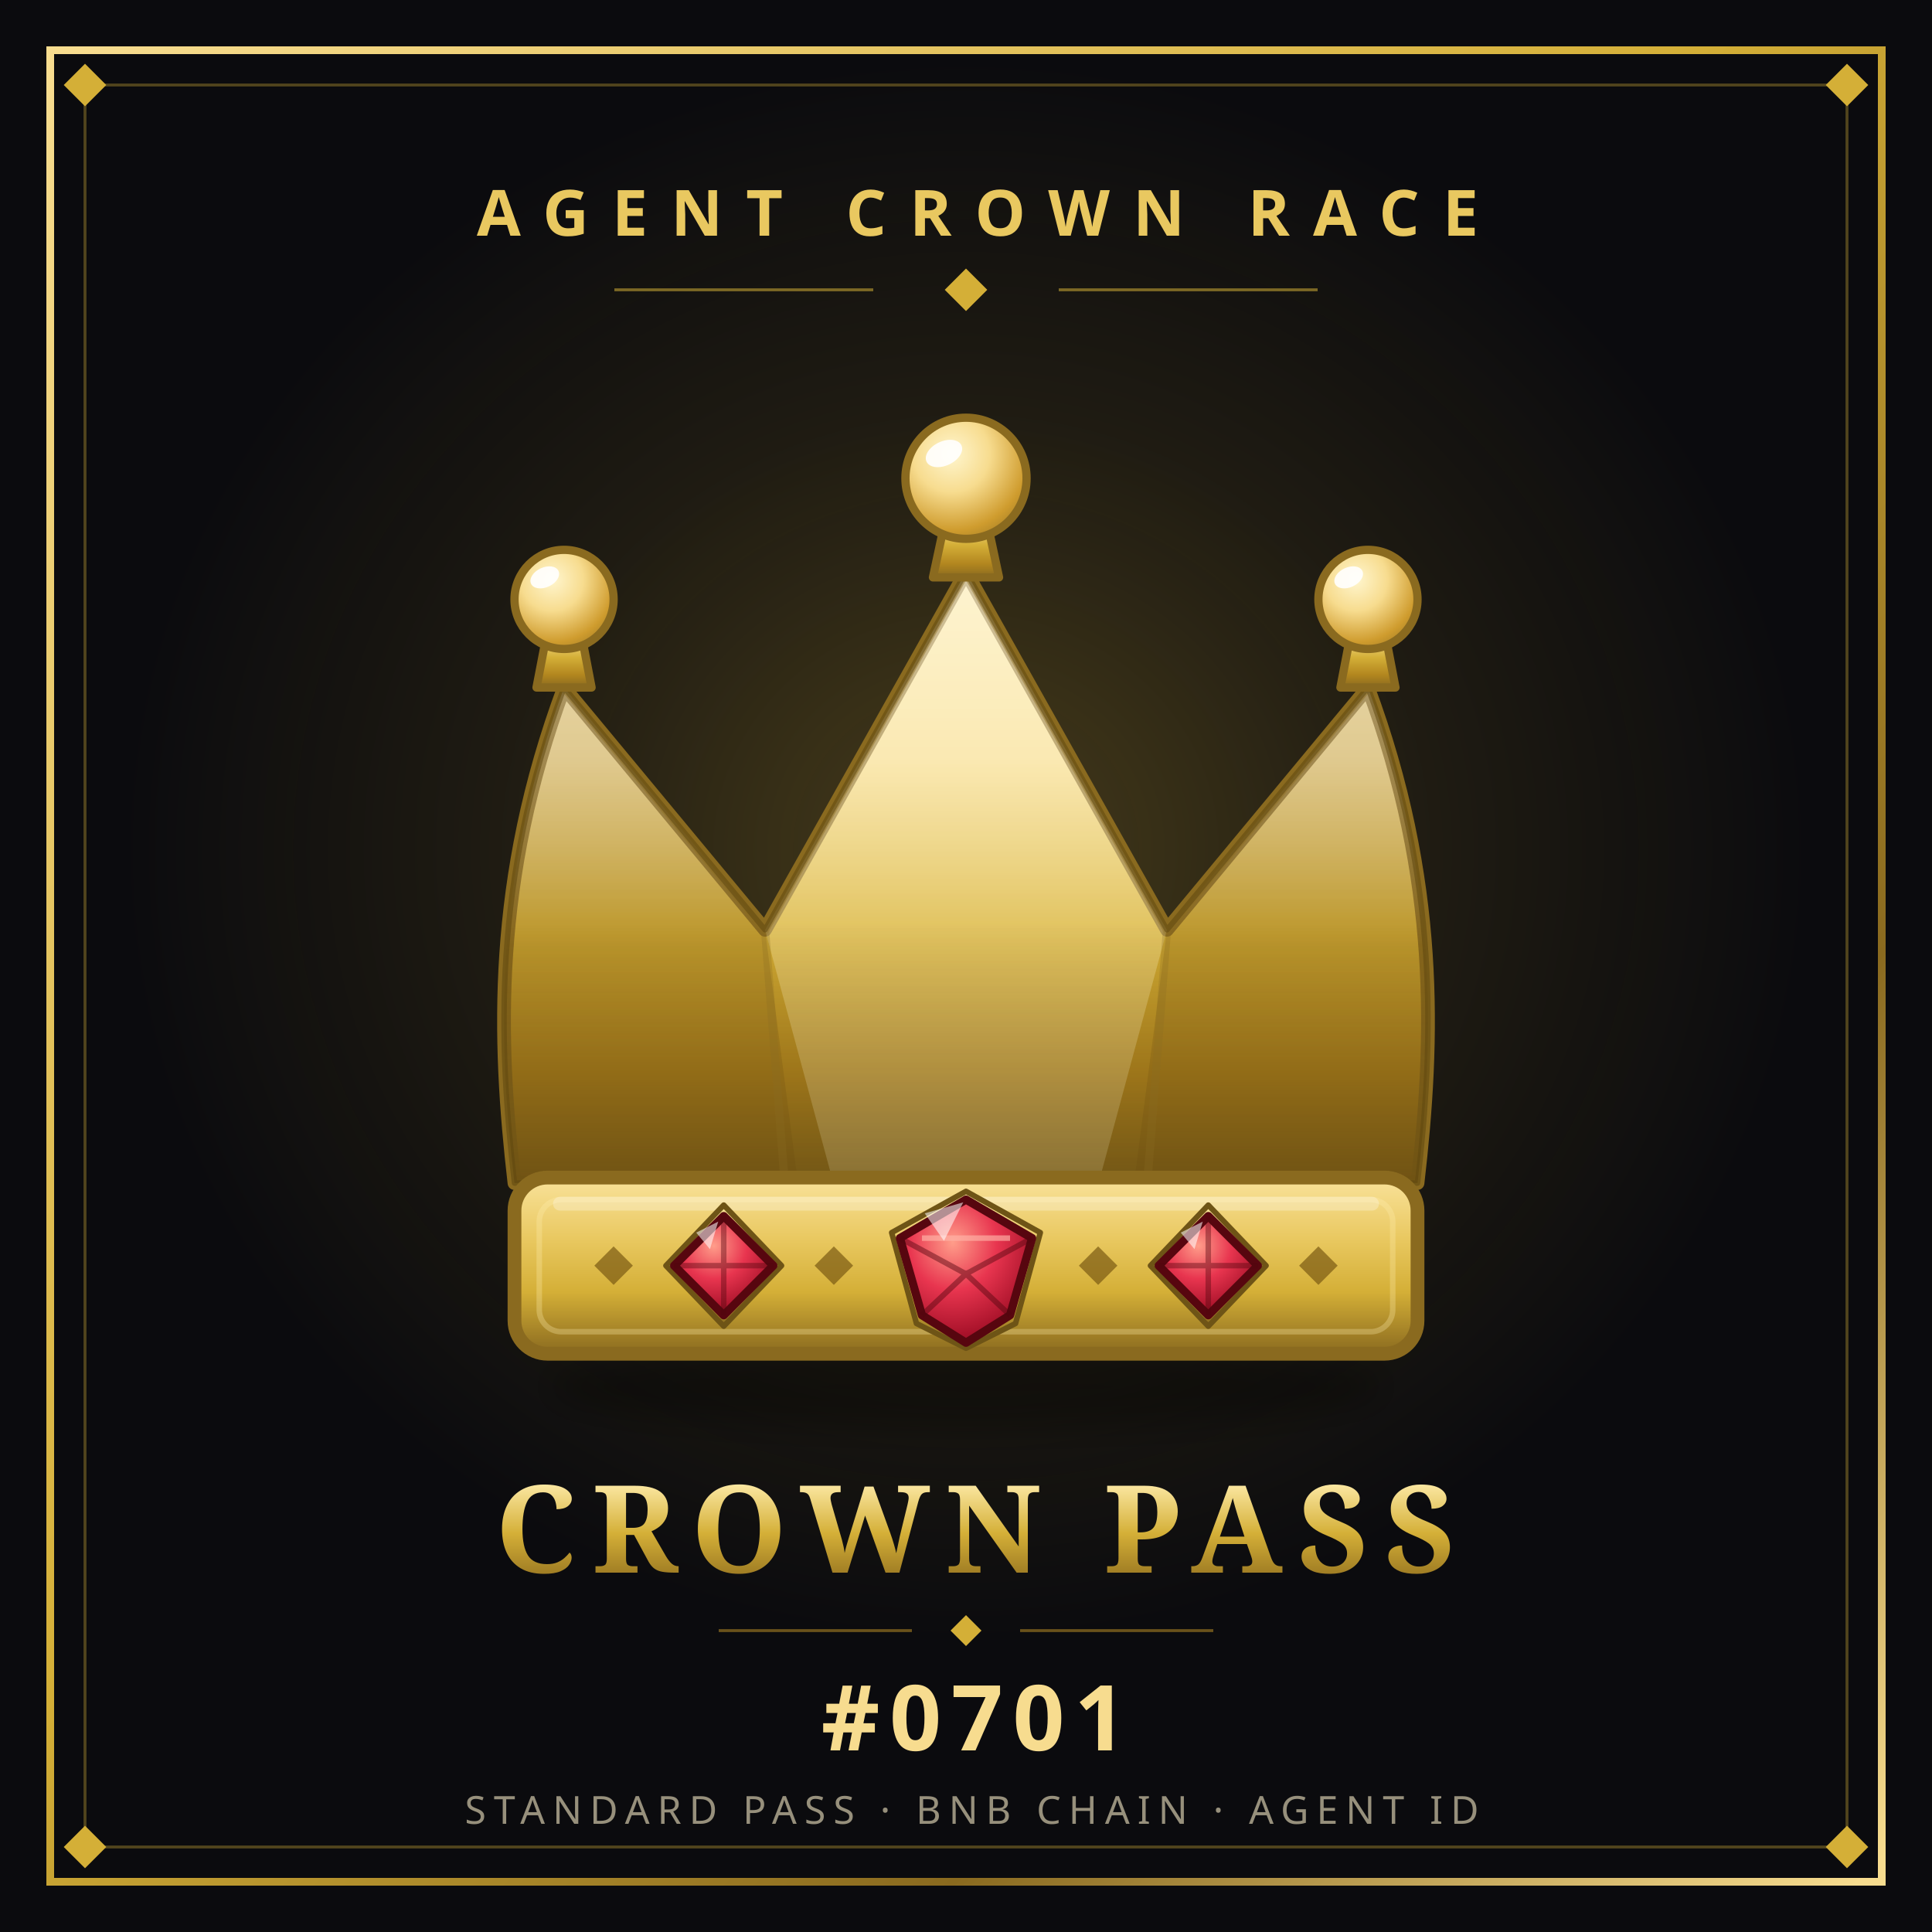
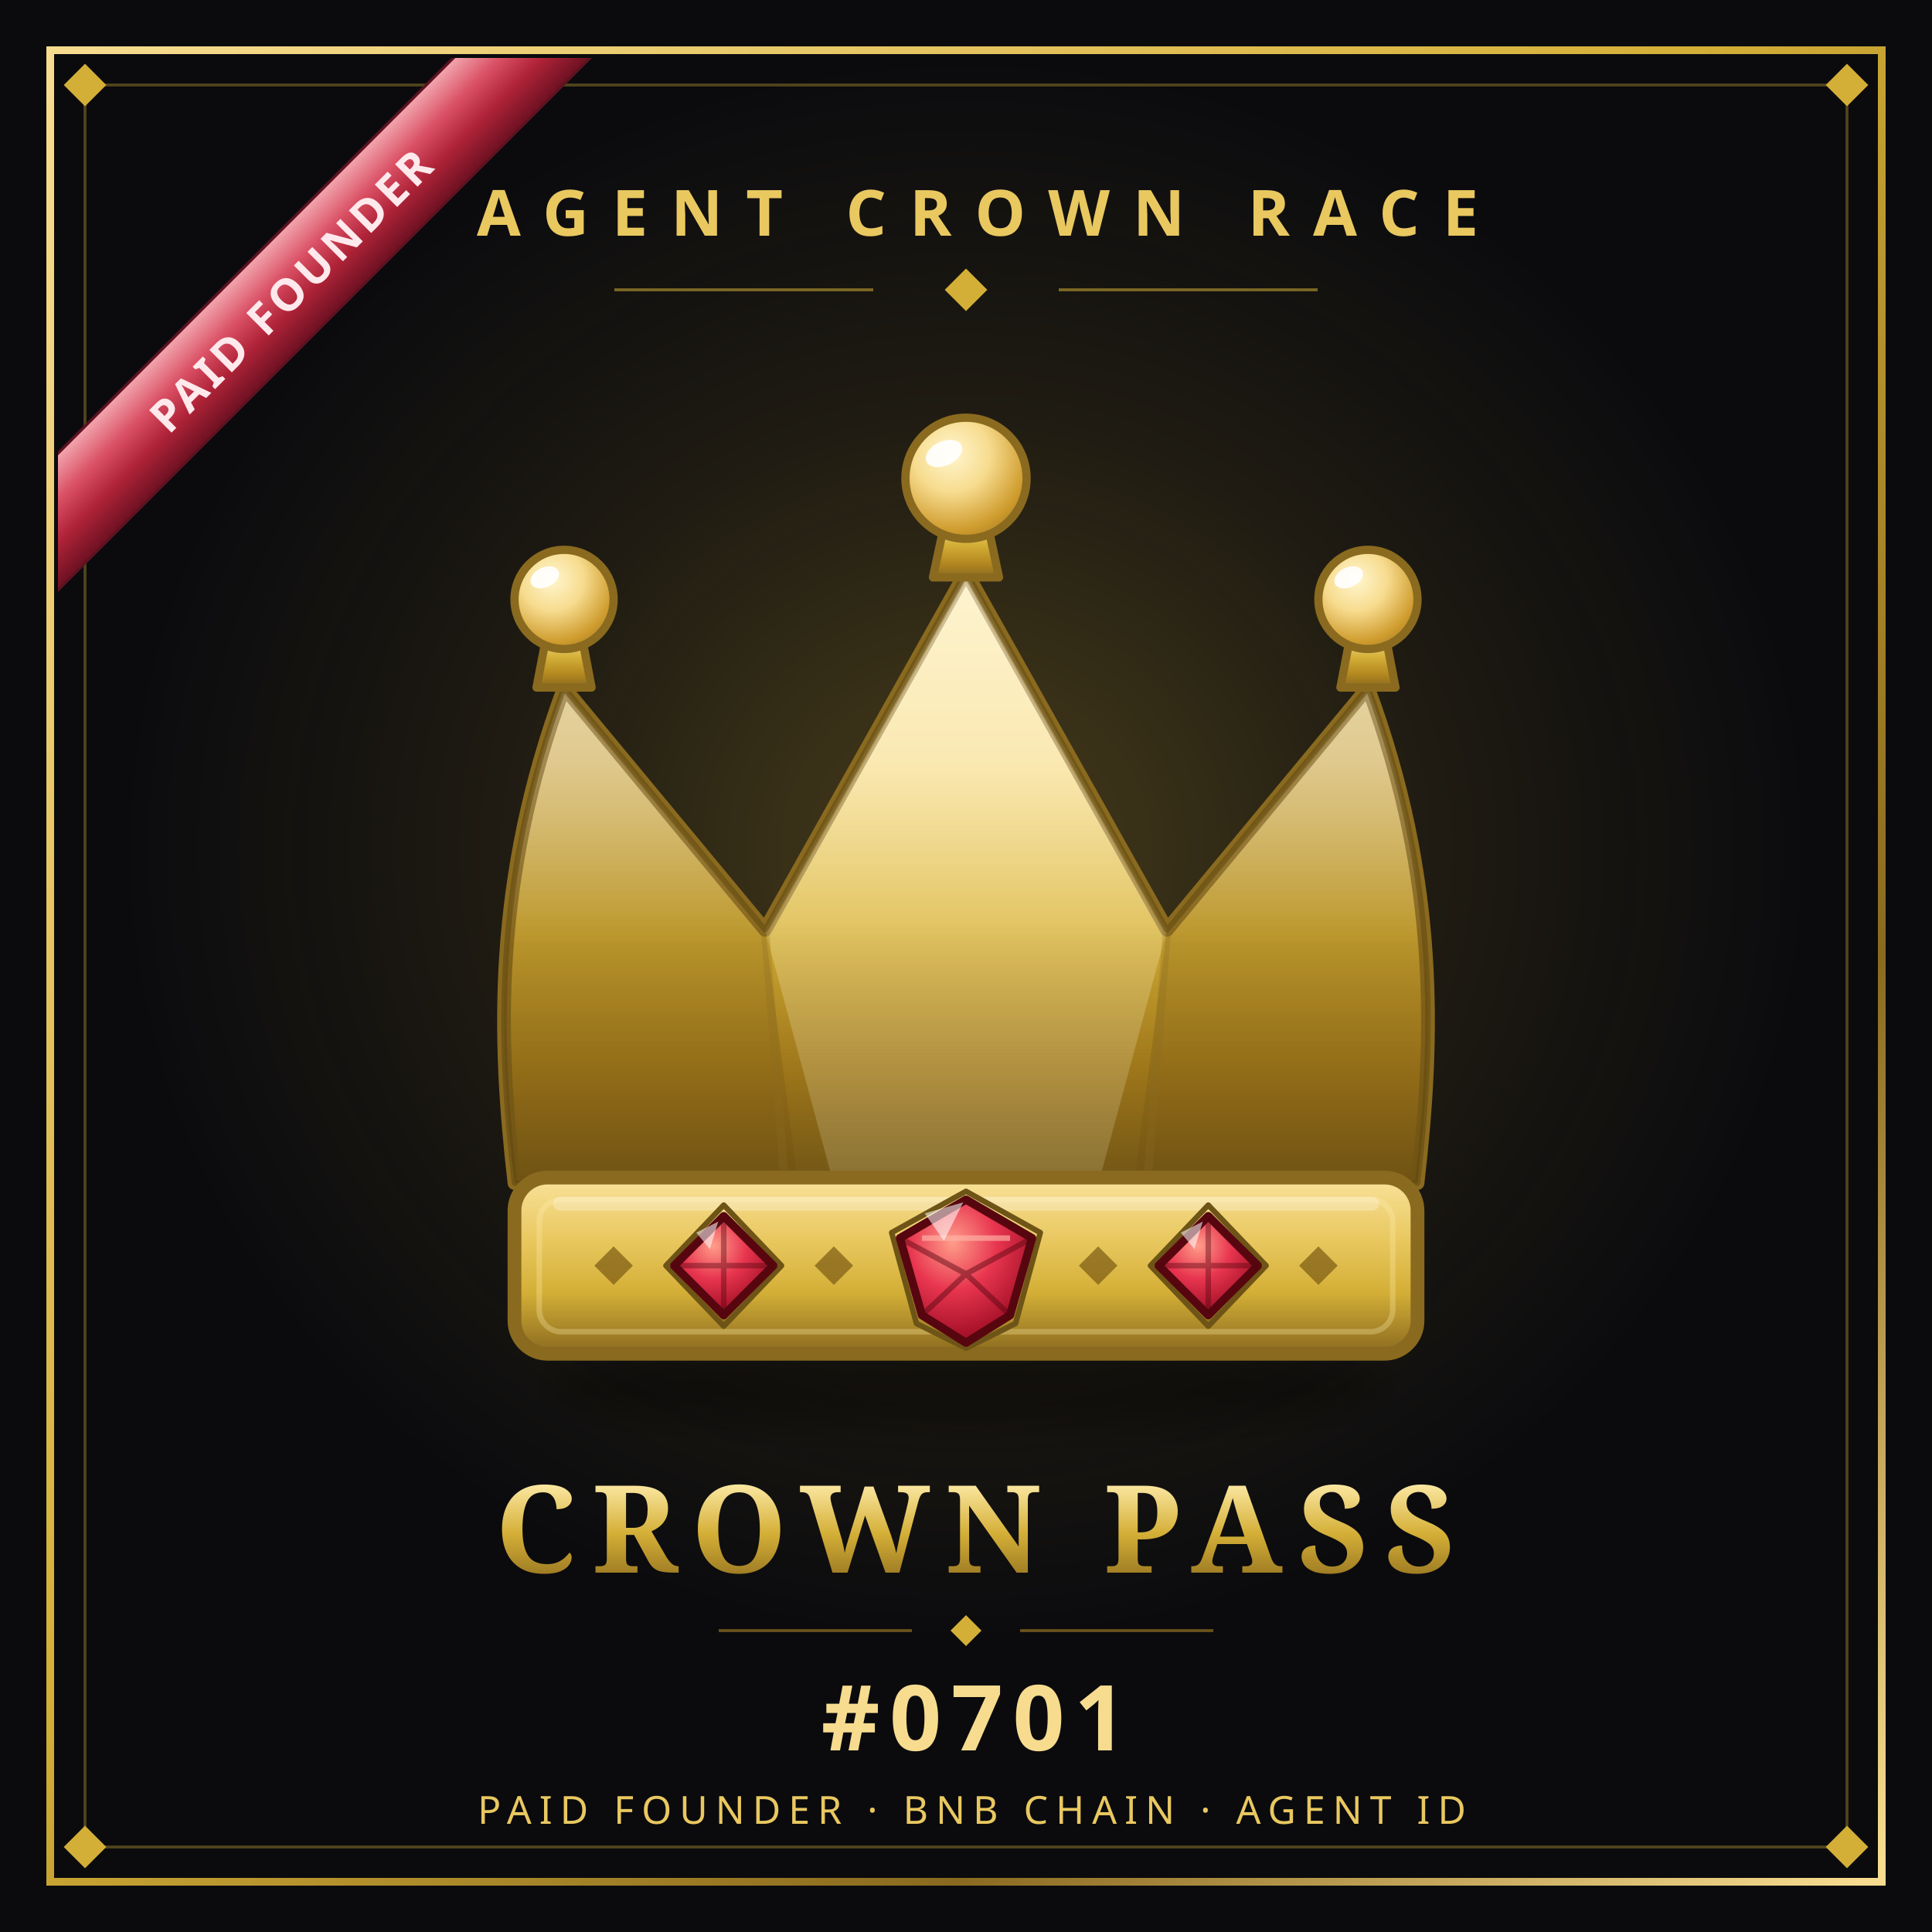
<svg xmlns="http://www.w3.org/2000/svg" viewBox="0 0 1000 1000" role="img" aria-label="Crown Pass #0701">
  <defs>
    <radialGradient id="passGlow" cx=".5" cy=".5" r=".5">
      <stop offset="0" stop-color="#d4af37" stop-opacity=".30" />
      <stop offset=".55" stop-color="#d4af37" stop-opacity=".10" />
      <stop offset="1" stop-color="#d4af37" stop-opacity="0" />
    </radialGradient>
    <linearGradient id="frameGold" x1="0" y1="0" x2="1" y2="1">
      <stop offset="0" stop-color="#f7dc8f" />
      <stop offset=".45" stop-color="#d4af37" />
      <stop offset=".75" stop-color="#8a6a1f" />
      <stop offset="1" stop-color="#f7dc8f" />
    </linearGradient>
    <linearGradient id="titleGold" x1="0" y1="0" x2="0" y2="1">
      <stop offset="0" stop-color="#fbe7a1" />
      <stop offset=".55" stop-color="#d4af37" />
      <stop offset="1" stop-color="#a07d24" />
    </linearGradient>
    <clipPath id="cardClip">
      <rect x="30" y="30" width="940" height="940" />
    </clipPath>
  </defs>
  <defs>
+     <linearGradient id="founderBand" x1="0" y1="0" x2="0" y2="1">
+       <stop offset="0" stop-color="#f3a7b0" />
+       <stop offset=".35" stop-color="#d94f63" />
+       <stop offset=".65" stop-color="#b02338" />
+       <stop offset="1" stop-color="#6d1122" />
+     </linearGradient>
    <linearGradient id="goldBody" x1="0" y1="0" x2="0" y2="1">
      <stop offset="0" stop-color="#fbe7a1" />
      <stop offset=".3" stop-color="#f7dc8f" />
      <stop offset=".58" stop-color="#d4af37" />
      <stop offset=".82" stop-color="#b3871f" />
      <stop offset="1" stop-color="#8a6a1f" />
    </linearGradient>
    <linearGradient id="goldBand" x1="0" y1="0" x2="0" y2="1">
      <stop offset="0" stop-color="#f9e29a" />
      <stop offset=".35" stop-color="#e9c860" />
      <stop offset=".65" stop-color="#d4af37" />
      <stop offset="1" stop-color="#8a6a1f" />
    </linearGradient>
    <radialGradient id="orbGrad" cx=".38" cy=".3" r=".9">
      <stop offset="0" stop-color="#fff6cf" />
      <stop offset=".35" stop-color="#f7dc8f" />
      <stop offset=".7" stop-color="#cf9c2e" />
      <stop offset="1" stop-color="#8a6a1f" />
    </radialGradient>
    <radialGradient id="rubyGrad" cx=".4" cy=".3" r=".95">
      <stop offset="0" stop-color="#ff9d8a" />
      <stop offset=".35" stop-color="#e8354f" />
      <stop offset=".68" stop-color="#a8122a" />
      <stop offset="1" stop-color="#5f0815" />
    </radialGradient>
    <linearGradient id="sheenGrad" x1="0" y1="0" x2="0" y2="1">
      <stop offset="0" stop-color="#ffffff" stop-opacity=".5" />
      <stop offset="1" stop-color="#ffffff" stop-opacity="0" />
    </linearGradient>
    <linearGradient id="shadeGrad" x1="0" y1="0" x2="0" y2="1">
      <stop offset="0" stop-color="#463004" stop-opacity="0" />
      <stop offset="1" stop-color="#463004" stop-opacity=".38" />
    </linearGradient>
    <filter id="blur6" x="-40%" y="-40%" width="180%" height="180%">
      <feGaussianBlur stdDeviation="6" />
    </filter>
    <clipPath id="bodyClip">
      <path d="M92 332 C86 280 84 222 110 152 L183 240 L256 110 L329 240 L402 152 C428 222 426 280 420 332 Z" />
    </clipPath>
  </defs>
  <rect width="1000" height="1000" fill="#0b0b0e" />
  <ellipse cx="500" cy="440" rx="440" ry="410" fill="url(#passGlow)" />
  <rect x="26" y="26" width="948" height="948" fill="none" stroke="url(#frameGold)" stroke-width="4" />
  <rect x="44" y="44" width="912" height="912" fill="none" stroke="#d4af37" stroke-width="1.5" opacity=".35" />
  <path d="M44 33 L55 44 L44 55 L33 44 Z" fill="#d4af37" />
  <path d="M956 33 L967 44 L956 55 L945 44 Z" fill="#d4af37" />
  <path d="M44 945 L55 956 L44 967 L33 956 Z" fill="#d4af37" />
  <path d="M956 945 L967 956 L956 967 L945 956 Z" fill="#d4af37" />
  <text x="506" y="122" text-anchor="middle" font-family="'Noto Sans', Arial, sans-serif" font-size="33" font-weight="600" letter-spacing="12" fill="#e9c860">AGENT CROWN RACE</text>
  <g stroke="#d4af37" opacity=".55">
    <path d="M318 150 H452 M548 150 H682" stroke-width="1.5" />
  </g>
  <path d="M500 139 L511 150 L500 161 L489 150 Z" fill="#d4af37" />
  <svg x="215" y="182" width="570" height="570" viewBox="56 30 400 400">
    <g id="crown">
      <ellipse cx="256" cy="406" rx="152" ry="15" fill="#000000" opacity=".30" filter="url(#blur6)" />
      <path d="M92 332 C86 280 84 222 110 152 L183 240 L256 110 L329 240 L402 152 C428 222 426 280 420 332 Z" fill="url(#goldBody)" stroke="#8a6a1f" stroke-width="5" stroke-linejoin="round" />
      <g clip-path="url(#bodyClip)">
        <polygon points="60,340 110,140 183,240 196,340" fill="#7a5a12" opacity=".26" />
        <polygon points="452,340 402,140 329,240 316,340" fill="#7a5a12" opacity=".26" />
        <polygon points="183,240 256,110 329,240 302,340 210,340" fill="#fff3bc" opacity=".30" />
        <rect x="60" y="96" width="392" height="150" fill="url(#sheenGrad)" />
        <rect x="60" y="238" width="392" height="102" fill="url(#shadeGrad)" />
      </g>
      <g stroke="#8a6a1f" stroke-width="3" opacity=".45" fill="none">
        <path d="M110 152 L183 240 L256 110 L329 240 L402 152" />
        <path d="M183 240 L190 330 M329 240 L322 330" opacity=".6" />
      </g>
      <path d="M92 332 C86 280 84 222 110 152 L183 240 L256 110 L329 240 L402 152 C428 222 426 280 420 332 Z" fill="none" stroke="#5f470e" stroke-width="2" stroke-linejoin="round" opacity=".55" />
      <path d="M100 152 L120 152 L115 126 L105 126 Z" fill="url(#goldBody)" stroke="#8a6a1f" stroke-width="3" stroke-linejoin="round" />
      <path d="M244 112 L268 112 L262 84 L250 84 Z" fill="url(#goldBody)" stroke="#8a6a1f" stroke-width="3" stroke-linejoin="round" />
      <path d="M392 152 L412 152 L407 126 L397 126 Z" fill="url(#goldBody)" stroke="#8a6a1f" stroke-width="3" stroke-linejoin="round" />
      <g stroke="#8a6a1f" stroke-width="3">
        <circle cx="110" cy="120" r="18" fill="url(#orbGrad)" />
        <circle cx="256" cy="76" r="22" fill="url(#orbGrad)" />
        <circle cx="402" cy="120" r="18" fill="url(#orbGrad)" />
      </g>
      <g fill="#ffffff">
        <ellipse cx="103" cy="112" rx="5.5" ry="3.6" opacity=".9" transform="rotate(-25 103 112)" />
        <ellipse cx="248" cy="67" rx="7" ry="4.4" opacity=".9" transform="rotate(-25 248 67)" />
        <ellipse cx="395" cy="112" rx="5.5" ry="3.6" opacity=".9" transform="rotate(-25 395 112)" />
      </g>
      <rect x="92" y="330" width="328" height="64" rx="12" fill="url(#goldBand)" stroke="#8a6a1f" stroke-width="5" />
      <rect x="101" y="338" width="310" height="48" rx="8" fill="none" stroke="#ffeeb0" stroke-width="2" opacity=".30" />
      <rect x="106" y="337" width="300" height="5" rx="2.5" fill="#ffffff" opacity=".26" />
      <g fill="#7a5a12" opacity=".7">
        <path d="M128 355 L135 362 L128 369 L121 362 Z" />
        <path d="M208 355 L215 362 L208 369 L201 362 Z" />
        <path d="M304 355 L311 362 L304 369 L297 362 Z" />
        <path d="M384 355 L391 362 L384 369 L377 362 Z" />
      </g>
      <g fill="url(#goldBand)" stroke="#6e5416" stroke-width="2" stroke-linejoin="round">
        <polygon points="256,335 283,350 274,383 256,392 238,383 229,350" />
        <polygon points="168,340 189,362 168,384 147,362" />
        <polygon points="344,340 365,362 344,384 323,362" />
      </g>
      <polygon points="256,338 280,352 272,380 256,390 240,380 232,352" fill="url(#rubyGrad)" stroke="#57060f" stroke-width="3" stroke-linejoin="round" />
      <g stroke="#ffb3a7" stroke-width="2" opacity=".65" fill="none">
        <path d="M240 352 L272 352" />
      </g>
      <g stroke="#50040d" stroke-width="2" opacity=".45" fill="none">
        <path d="M232 352 L256 365 L280 352 M240 380 L256 365 L272 380" />
      </g>
      <polygon points="241,343 255,339 248,353" fill="#ffffff" opacity=".55" />
      <g stroke="#57060f" stroke-width="3" stroke-linejoin="round">
        <polygon points="168,344 186,362 168,380 150,362" fill="url(#rubyGrad)" />
        <polygon points="344,344 362,362 344,380 326,362" fill="url(#rubyGrad)" />
      </g>
      <g stroke="#50040d" stroke-width="2" opacity=".4" fill="none">
        <path d="M150 362 L186 362 M168 344 L168 380" />
        <path d="M326 362 L362 362 M344 344 L344 380" />
      </g>
      <g fill="#ffffff" opacity=".55">
        <polygon points="158,350 166,346 163,356" />
        <polygon points="334,350 342,346 339,356" />
      </g>
    </g>
  </svg>
  <text x="505" y="814" text-anchor="middle" font-family="Georgia, 'Noto Serif', serif" font-size="63" font-weight="700" letter-spacing="8" fill="url(#titleGold)">CROWN PASS</text>
  <g stroke="#8a6a1f" opacity=".75">
    <path d="M372 844 H472 M528 844 H628" stroke-width="1.5" />
  </g>
  <path d="M500 836 L508 844 L500 852 L492 844 Z" fill="#d4af37" />
  <text x="504" y="906" text-anchor="middle" font-family="'Noto Sans', Arial, sans-serif" font-size="47" font-weight="600" letter-spacing="5" fill="#f7dc8f">#0701</text>
-   <text x="503" y="944" text-anchor="middle" font-family="'Noto Sans', Arial, sans-serif" font-size="20" letter-spacing="4" fill="#97907c">STANDARD PASS · BNB CHAIN · AGENT ID</text>
+   <text x="503" y="944" text-anchor="middle" font-family="'Noto Sans', Arial, sans-serif" font-size="20" letter-spacing="4" fill="#e9c860">PAID FOUNDER · BNB CHAIN · AGENT ID</text>
+   <g clip-path="url(#cardClip)">
+     <g transform="rotate(-45 150 150)">
+       <rect x="-90" y="125" width="480" height="50" fill="url(#founderBand)" stroke="#5e1220" stroke-width="1.5" />
+       <text x="150" y="159" text-anchor="middle" font-family="'Noto Sans', Arial, sans-serif" font-size="23" font-weight="700" letter-spacing="2" fill="#ffe9ec">PAID FOUNDER</text>
+     </g>
+   </g>
</svg>
